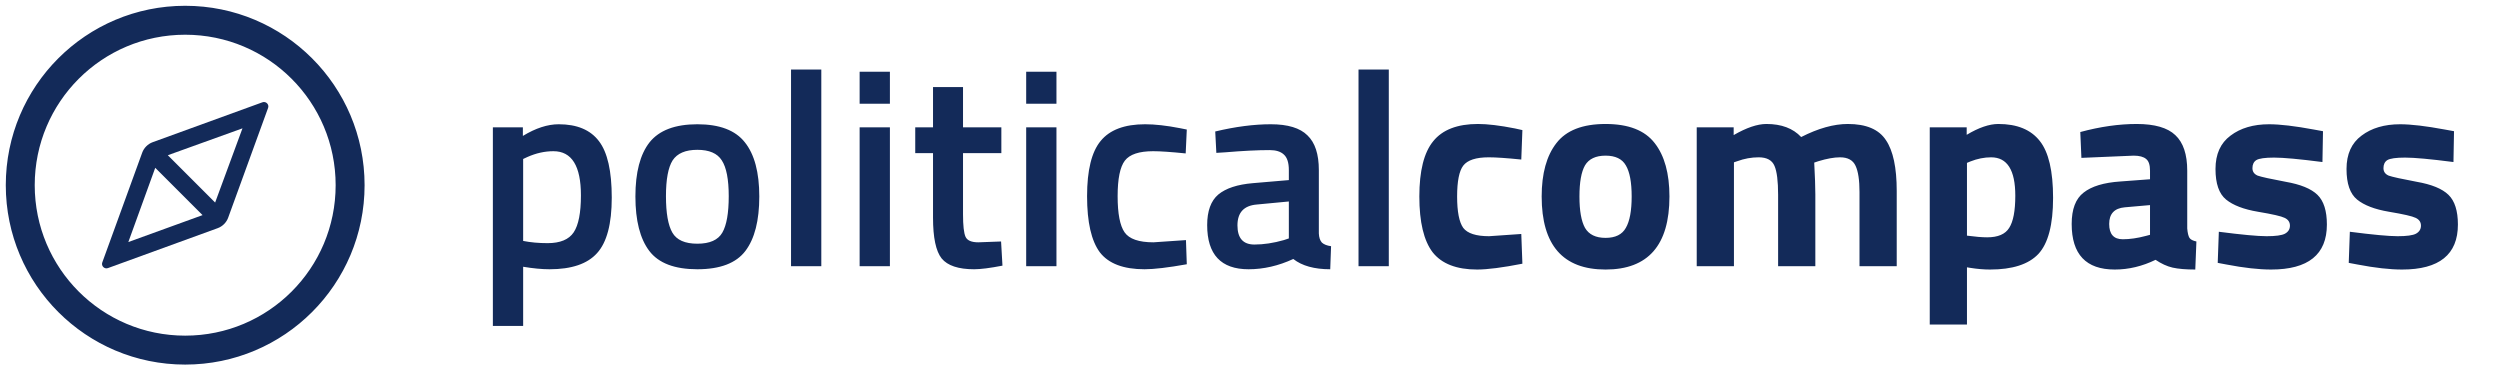
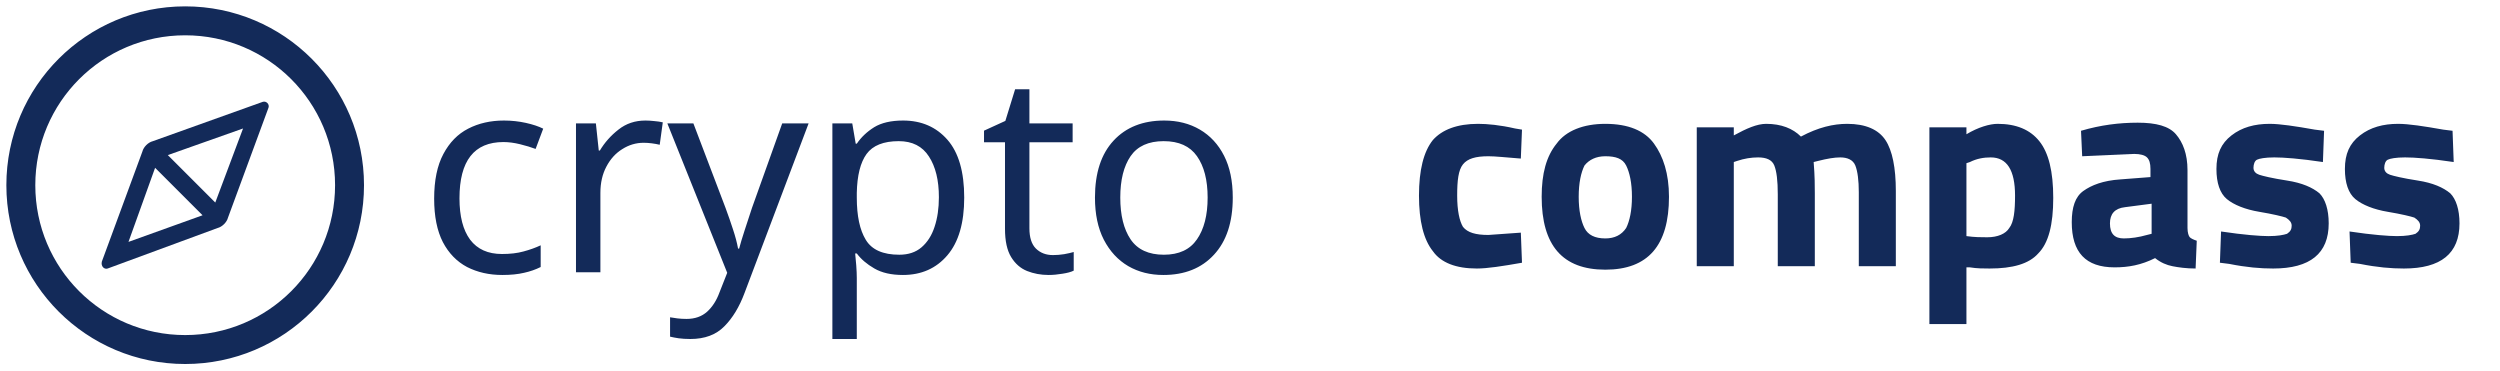
- <svg xmlns="http://www.w3.org/2000/svg" width="216" height="32" viewBox="0 0 216 32" fill="none">
-   <path d="M42.584 28.16V11H45.176V11.744C46.28 11.072 47.312 10.736 48.272 10.736C49.856 10.736 51.016 11.224 51.752 12.2C52.488 13.16 52.856 14.784 52.856 17.072C52.856 19.344 52.432 20.944 51.584 21.872C50.752 22.8 49.384 23.264 47.48 23.264C46.824 23.264 46.064 23.192 45.2 23.048V28.16H42.584ZM47.816 13.064C47.064 13.064 46.312 13.232 45.56 13.568L45.2 13.736V20.816C45.84 20.944 46.544 21.008 47.312 21.008C48.4 21.008 49.152 20.696 49.568 20.072C49.984 19.448 50.192 18.384 50.192 16.88C50.192 14.336 49.4 13.064 47.816 13.064ZM56.123 12.296C56.955 11.256 58.331 10.736 60.251 10.736C62.171 10.736 63.539 11.256 64.355 12.296C65.187 13.336 65.603 14.896 65.603 16.976C65.603 19.056 65.203 20.624 64.403 21.68C63.603 22.736 62.219 23.264 60.251 23.264C58.283 23.264 56.899 22.736 56.099 21.68C55.299 20.624 54.899 19.056 54.899 16.976C54.899 14.896 55.307 13.336 56.123 12.296ZM58.091 20.096C58.459 20.736 59.179 21.056 60.251 21.056C61.323 21.056 62.043 20.736 62.411 20.096C62.779 19.456 62.963 18.408 62.963 16.952C62.963 15.496 62.763 14.464 62.363 13.856C61.979 13.248 61.275 12.944 60.251 12.944C59.227 12.944 58.515 13.248 58.115 13.856C57.731 14.464 57.539 15.496 57.539 16.952C57.539 18.408 57.723 19.456 58.091 20.096ZM68.345 23V6.008H70.961V23H68.345ZM74.272 23V11H76.888V23H74.272ZM74.272 8.96V6.2H76.888V8.96H74.272ZM86.517 13.232H83.205V18.512C83.205 19.488 83.277 20.136 83.421 20.456C83.565 20.776 83.933 20.936 84.525 20.936L86.493 20.864L86.613 22.952C85.541 23.16 84.725 23.264 84.165 23.264C82.805 23.264 81.869 22.952 81.357 22.328C80.861 21.704 80.613 20.528 80.613 18.8V13.232H79.077V11H80.613V7.52H83.205V11H86.517V13.232ZM88.662 23V11H91.278V23H88.662ZM88.662 8.96V6.2H91.278V8.96H88.662ZM98.939 10.736C99.787 10.736 100.787 10.848 101.939 11.072L102.539 11.192L102.443 13.256C101.179 13.128 100.243 13.064 99.635 13.064C98.419 13.064 97.603 13.336 97.187 13.88C96.771 14.424 96.563 15.448 96.563 16.952C96.563 18.456 96.763 19.496 97.163 20.072C97.563 20.648 98.395 20.936 99.659 20.936L102.467 20.744L102.539 22.832C100.923 23.12 99.707 23.264 98.891 23.264C97.067 23.264 95.779 22.776 95.027 21.8C94.291 20.808 93.923 19.192 93.923 16.952C93.923 14.712 94.315 13.12 95.099 12.176C95.883 11.216 97.163 10.736 98.939 10.736ZM113.948 14.696V20.168C113.964 20.52 114.052 20.784 114.212 20.96C114.388 21.12 114.652 21.224 115.004 21.272L114.932 23.264C113.556 23.264 112.492 22.968 111.74 22.376C110.46 22.968 109.172 23.264 107.876 23.264C105.492 23.264 104.3 21.992 104.3 19.448C104.3 18.232 104.62 17.352 105.26 16.808C105.916 16.264 106.916 15.936 108.26 15.824L111.356 15.56V14.696C111.356 14.056 111.212 13.608 110.924 13.352C110.652 13.096 110.244 12.968 109.7 12.968C108.676 12.968 107.396 13.032 105.86 13.16L105.092 13.208L104.996 11.36C106.74 10.944 108.34 10.736 109.796 10.736C111.268 10.736 112.324 11.056 112.964 11.696C113.62 12.32 113.948 13.32 113.948 14.696ZM108.572 17.672C107.468 17.768 106.916 18.368 106.916 19.472C106.916 20.576 107.404 21.128 108.38 21.128C109.18 21.128 110.028 21 110.924 20.744L111.356 20.6V17.408L108.572 17.672ZM117.376 23V6.008H119.992V23H117.376ZM127.695 10.712C128.527 10.712 129.591 10.84 130.887 11.096L131.535 11.24L131.439 13.784C130.175 13.656 129.239 13.592 128.631 13.592C127.527 13.592 126.791 13.832 126.423 14.312C126.071 14.776 125.895 15.664 125.895 16.976C125.895 18.288 126.071 19.192 126.423 19.688C126.791 20.168 127.535 20.408 128.655 20.408L131.439 20.216L131.535 22.784C129.823 23.12 128.519 23.288 127.623 23.288C125.847 23.288 124.567 22.792 123.783 21.8C123.015 20.792 122.631 19.184 122.631 16.976C122.631 14.768 123.031 13.176 123.831 12.2C124.631 11.208 125.919 10.712 127.695 10.712ZM134.472 12.368C135.32 11.264 136.736 10.712 138.72 10.712C140.704 10.712 142.12 11.264 142.968 12.368C143.816 13.456 144.24 14.992 144.24 16.976C144.24 21.184 142.4 23.288 138.72 23.288C135.04 23.288 133.2 21.184 133.2 16.976C133.2 14.992 133.624 13.456 134.472 12.368ZM136.944 19.688C137.28 20.264 137.872 20.552 138.72 20.552C139.568 20.552 140.152 20.264 140.472 19.688C140.808 19.112 140.976 18.208 140.976 16.976C140.976 15.744 140.808 14.848 140.472 14.288C140.152 13.728 139.568 13.448 138.72 13.448C137.872 13.448 137.28 13.728 136.944 14.288C136.624 14.848 136.464 15.744 136.464 16.976C136.464 18.208 136.624 19.112 136.944 19.688ZM149.813 23H146.597V11H149.789V11.672C150.893 11.032 151.837 10.712 152.621 10.712C153.917 10.712 154.917 11.088 155.621 11.84C157.093 11.088 158.437 10.712 159.653 10.712C161.237 10.712 162.333 11.176 162.941 12.104C163.565 13.016 163.877 14.48 163.877 16.496V23H160.661V16.592C160.661 15.568 160.549 14.816 160.325 14.336C160.101 13.84 159.653 13.592 158.981 13.592C158.469 13.592 157.845 13.704 157.109 13.928L156.749 14.048C156.813 15.248 156.845 16.16 156.845 16.784V23H153.629V16.832C153.629 15.648 153.525 14.816 153.317 14.336C153.109 13.84 152.653 13.592 151.949 13.592C151.325 13.592 150.709 13.704 150.101 13.928L149.813 14.024V23ZM166.73 28.04V11H169.922V11.648C170.962 11.024 171.874 10.712 172.658 10.712C174.274 10.712 175.466 11.2 176.234 12.176C177.002 13.136 177.386 14.776 177.386 17.096C177.386 19.416 176.962 21.032 176.114 21.944C175.266 22.84 173.874 23.288 171.938 23.288C171.41 23.288 170.842 23.24 170.234 23.144L169.946 23.096V28.04H166.73ZM172.034 13.592C171.442 13.592 170.842 13.712 170.234 13.952L169.946 14.072V20.36C170.666 20.456 171.25 20.504 171.698 20.504C172.626 20.504 173.258 20.232 173.594 19.688C173.946 19.144 174.122 18.216 174.122 16.904C174.122 14.696 173.426 13.592 172.034 13.592ZM188.977 14.744V19.736C189.009 20.12 189.073 20.392 189.169 20.552C189.265 20.696 189.465 20.8 189.769 20.864L189.673 23.288C188.857 23.288 188.201 23.232 187.705 23.12C187.225 23.008 186.737 22.784 186.241 22.448C185.089 23.008 183.913 23.288 182.713 23.288C180.233 23.288 178.993 21.976 178.993 19.352C178.993 18.072 179.337 17.168 180.025 16.64C180.713 16.096 181.769 15.776 183.193 15.68L185.761 15.488V14.744C185.761 14.248 185.649 13.912 185.425 13.736C185.201 13.544 184.841 13.448 184.345 13.448L179.833 13.64L179.737 11.408C181.449 10.944 183.073 10.712 184.609 10.712C186.161 10.712 187.273 11.032 187.945 11.672C188.633 12.312 188.977 13.336 188.977 14.744ZM183.577 17.912C182.681 17.992 182.233 18.472 182.233 19.352C182.233 20.232 182.625 20.672 183.409 20.672C184.017 20.672 184.681 20.576 185.401 20.384L185.761 20.288V17.72L183.577 17.912ZM200.659 14C198.675 13.744 197.283 13.616 196.483 13.616C195.699 13.616 195.187 13.688 194.947 13.832C194.723 13.976 194.611 14.208 194.611 14.528C194.611 14.832 194.763 15.048 195.067 15.176C195.387 15.288 196.187 15.464 197.467 15.704C198.763 15.928 199.683 16.304 200.227 16.832C200.771 17.36 201.043 18.216 201.043 19.4C201.043 21.992 199.435 23.288 196.219 23.288C195.163 23.288 193.883 23.144 192.379 22.856L191.611 22.712L191.707 20.024C193.691 20.28 195.067 20.408 195.835 20.408C196.619 20.408 197.147 20.336 197.419 20.192C197.707 20.032 197.851 19.8 197.851 19.496C197.851 19.192 197.699 18.968 197.395 18.824C197.107 18.68 196.339 18.504 195.091 18.296C193.859 18.088 192.939 17.736 192.331 17.24C191.723 16.744 191.419 15.864 191.419 14.6C191.419 13.32 191.851 12.36 192.715 11.72C193.579 11.064 194.691 10.736 196.051 10.736C196.995 10.736 198.283 10.888 199.915 11.192L200.707 11.336L200.659 14ZM211.979 14C209.995 13.744 208.603 13.616 207.803 13.616C207.019 13.616 206.507 13.688 206.267 13.832C206.043 13.976 205.931 14.208 205.931 14.528C205.931 14.832 206.083 15.048 206.387 15.176C206.707 15.288 207.507 15.464 208.787 15.704C210.083 15.928 211.003 16.304 211.547 16.832C212.091 17.36 212.363 18.216 212.363 19.4C212.363 21.992 210.755 23.288 207.539 23.288C206.483 23.288 205.203 23.144 203.699 22.856L202.931 22.712L203.027 20.024C205.011 20.28 206.387 20.408 207.155 20.408C207.939 20.408 208.467 20.336 208.739 20.192C209.027 20.032 209.171 19.8 209.171 19.496C209.171 19.192 209.019 18.968 208.715 18.824C208.427 18.68 207.659 18.504 206.411 18.296C205.179 18.088 204.259 17.736 203.651 17.24C203.043 16.744 202.739 15.864 202.739 14.6C202.739 13.32 203.171 12.36 204.035 11.72C204.899 11.064 206.011 10.736 207.371 10.736C208.315 10.736 209.603 10.888 211.235 11.192L212.027 11.336L211.979 14Z" fill="#132A59" />
-   <path d="M16 0.75C7.574 0.75 0.75 7.574 0.75 16C0.75 24.426 7.574 31.25 16 31.25C24.426 31.25 31.25 24.426 31.25 16C31.25 7.574 24.426 0.75 16 0.75ZM16 29.25C8.676 29.25 2.75 23.324 2.75 16C2.75 8.676 8.676 2.75 16 2.75C23.324 2.75 29.25 8.676 29.25 16C29.25 23.324 23.324 29.25 16 29.25Z" fill="#132A59" stroke="#132A59" stroke-width="0.5" />
-   <path d="M22.675 8.838L13.188 12.287C12.775 12.438 12.438 12.775 12.287 13.188L8.837 22.675C8.725 22.975 9.025 23.275 9.325 23.163L18.812 19.712C19.225 19.562 19.562 19.225 19.712 18.812L23.163 9.325C23.275 9.025 22.975 8.725 22.675 8.838ZM11.088 20.913L13.412 14.5L17.5 18.587L11.088 20.913ZM18.587 17.5L14.5 13.412L20.95 11.088L18.587 17.5Z" fill="#132A59" />
+ <svg xmlns="http://www.w3.org/2000/svg" version="1.1" id="Layer_1" x="0px" y="0px" viewBox="0 0 216 32" style="enable-background:new 0 0 216 32;" xml:space="preserve">
+   <style type="text/css">
+ 	.st0{fill:#132A59;}
+ 	.st1{fill:#132A59;stroke:#132A59;stroke-width:0.5;}
+ 	.st2{font-family:'LeagueSpartan-Bold';}
+ 	.st3{font-size:24px;}
+ </style>
+   <path class="st0" d="M127.7,10.7c0.8,0,1.9,0.1,3.2,0.4l0.6,0.1l-0.1,2.5c-1.3-0.1-2.2-0.2-2.8-0.2c-1.1,0-1.8,0.2-2.2,0.7  c-0.4,0.5-0.5,1.4-0.5,2.7s0.2,2.2,0.5,2.7c0.4,0.5,1.1,0.7,2.2,0.7l2.8-0.2l0.1,2.6c-1.7,0.3-3,0.5-3.9,0.5c-1.8,0-3.1-0.5-3.8-1.5  c-0.8-1-1.2-2.6-1.2-4.8s0.4-3.8,1.2-4.8C124.6,11.2,125.9,10.7,127.7,10.7z M134.5,12.4c0.8-1.1,2.3-1.7,4.2-1.7  c2,0,3.4,0.6,4.2,1.7c0.8,1.1,1.3,2.6,1.3,4.6c0,4.2-1.8,6.3-5.5,6.3c-3.7,0-5.5-2.1-5.5-6.3C133.2,15,133.6,13.5,134.5,12.4z   M136.9,19.7c0.3,0.6,0.9,0.9,1.8,0.9c0.8,0,1.4-0.3,1.8-0.9c0.3-0.6,0.5-1.5,0.5-2.7s-0.2-2.1-0.5-2.7c-0.3-0.6-0.9-0.8-1.8-0.8  c-0.8,0-1.4,0.3-1.8,0.8c-0.3,0.6-0.5,1.5-0.5,2.7S136.6,19.1,136.9,19.7z M149.8,23h-3.2V11h3.2v0.7c1.1-0.6,2-1,2.8-1  c1.3,0,2.3,0.4,3,1.1c1.5-0.8,2.8-1.1,4-1.1c1.6,0,2.7,0.5,3.3,1.4c0.6,0.9,0.9,2.4,0.9,4.4V23h-3.2v-6.4c0-1-0.1-1.8-0.3-2.3  c-0.2-0.5-0.7-0.7-1.3-0.7c-0.5,0-1.1,0.1-1.9,0.3l-0.4,0.1c0.1,1.2,0.1,2.1,0.1,2.7V23h-3.2v-6.2c0-1.2-0.1-2-0.3-2.5  c-0.2-0.5-0.7-0.7-1.4-0.7c-0.6,0-1.2,0.1-1.8,0.3l-0.3,0.1V23z M166.7,28V11h3.2v0.6c1-0.6,2-0.9,2.7-0.9c1.6,0,2.8,0.5,3.6,1.5  c0.8,1,1.2,2.6,1.2,4.9s-0.4,3.9-1.3,4.8c-0.8,0.9-2.2,1.3-4.2,1.3c-0.5,0-1.1,0-1.7-0.1l-0.3,0V28H166.7z M172,13.6  c-0.6,0-1.2,0.1-1.8,0.4l-0.3,0.1v6.3c0.7,0.1,1.3,0.1,1.8,0.1c0.9,0,1.6-0.3,1.9-0.8c0.4-0.5,0.5-1.5,0.5-2.8  C174.1,14.7,173.4,13.6,172,13.6z M189,14.7v5c0,0.4,0.1,0.7,0.2,0.8c0.1,0.1,0.3,0.2,0.6,0.3l-0.1,2.4c-0.8,0-1.5-0.1-2-0.2  c-0.5-0.1-1-0.3-1.5-0.7c-1.2,0.6-2.3,0.8-3.5,0.8c-2.5,0-3.7-1.3-3.7-3.9c0-1.3,0.3-2.2,1-2.7c0.7-0.5,1.7-0.9,3.2-1l2.6-0.2v-0.7  c0-0.5-0.1-0.8-0.3-1c-0.2-0.2-0.6-0.3-1.1-0.3l-4.5,0.2l-0.1-2.2c1.7-0.5,3.3-0.7,4.9-0.7c1.6,0,2.7,0.3,3.3,1  C188.6,12.3,189,13.3,189,14.7z M183.6,17.9c-0.9,0.1-1.3,0.6-1.3,1.4c0,0.9,0.4,1.3,1.2,1.3c0.6,0,1.3-0.1,2-0.3l0.4-0.1v-2.6  L183.6,17.9z M200.7,14c-2-0.3-3.4-0.4-4.2-0.4c-0.8,0-1.3,0.1-1.5,0.2c-0.2,0.1-0.3,0.4-0.3,0.7c0,0.3,0.2,0.5,0.5,0.6  c0.3,0.1,1.1,0.3,2.4,0.5c1.3,0.2,2.2,0.6,2.8,1.1c0.5,0.5,0.8,1.4,0.8,2.6c0,2.6-1.6,3.9-4.8,3.9c-1.1,0-2.3-0.1-3.8-0.4l-0.8-0.1  l0.1-2.7c2,0.3,3.4,0.4,4.1,0.4c0.8,0,1.3-0.1,1.6-0.2c0.3-0.2,0.4-0.4,0.4-0.7c0-0.3-0.2-0.5-0.5-0.7c-0.3-0.1-1.1-0.3-2.3-0.5  c-1.2-0.2-2.2-0.6-2.8-1.1c-0.6-0.5-0.9-1.4-0.9-2.6c0-1.3,0.4-2.2,1.3-2.9c0.9-0.7,2-1,3.3-1c0.9,0,2.2,0.2,3.9,0.5l0.8,0.1  L200.7,14z M212,14c-2-0.3-3.4-0.4-4.2-0.4c-0.8,0-1.3,0.1-1.5,0.2c-0.2,0.1-0.3,0.4-0.3,0.7c0,0.3,0.2,0.5,0.5,0.6  c0.3,0.1,1.1,0.3,2.4,0.5c1.3,0.2,2.2,0.6,2.8,1.1c0.5,0.5,0.8,1.4,0.8,2.6c0,2.6-1.6,3.9-4.8,3.9c-1.1,0-2.3-0.1-3.8-0.4l-0.8-0.1  L203,20c2,0.3,3.4,0.4,4.1,0.4c0.8,0,1.3-0.1,1.6-0.2c0.3-0.2,0.4-0.4,0.4-0.7c0-0.3-0.2-0.5-0.5-0.7c-0.3-0.1-1.1-0.3-2.3-0.5  c-1.2-0.2-2.2-0.6-2.8-1.1s-0.9-1.4-0.9-2.6c0-1.3,0.4-2.2,1.3-2.9c0.9-0.7,2-1,3.3-1c0.9,0,2.2,0.2,3.9,0.5l0.8,0.1L212,14z" />
+   <path class="st1" d="M16,0.8C7.6,0.8,0.8,7.6,0.8,16c0,8.4,6.8,15.2,15.2,15.2c8.4,0,15.2-6.8,15.2-15.2C31.2,7.6,24.4,0.8,16,0.8z   M16,29.2C8.7,29.2,2.8,23.3,2.8,16C2.8,8.7,8.7,2.8,16,2.8c7.3,0,13.2,5.9,13.2,13.2C29.2,23.3,23.3,29.2,16,29.2z" />
+   <path class="st0" d="M22.7,8.8l-9.5,3.4c-0.4,0.1-0.8,0.5-0.9,0.9l-3.5,9.5C8.7,23,9,23.3,9.3,23.2l9.5-3.5c0.4-0.1,0.8-0.5,0.9-0.9  l3.5-9.5C23.3,9,23,8.7,22.7,8.8z M11.1,20.9l2.3-6.4l4.1,4.1L11.1,20.9z M18.6,17.5l-4.1-4.1l6.5-2.3L18.6,17.5z" />
+   <text transform="matrix(1 0 0 1 36.1987 23.5236)" class="st0 st2 st3">crypto</text>
</svg>
